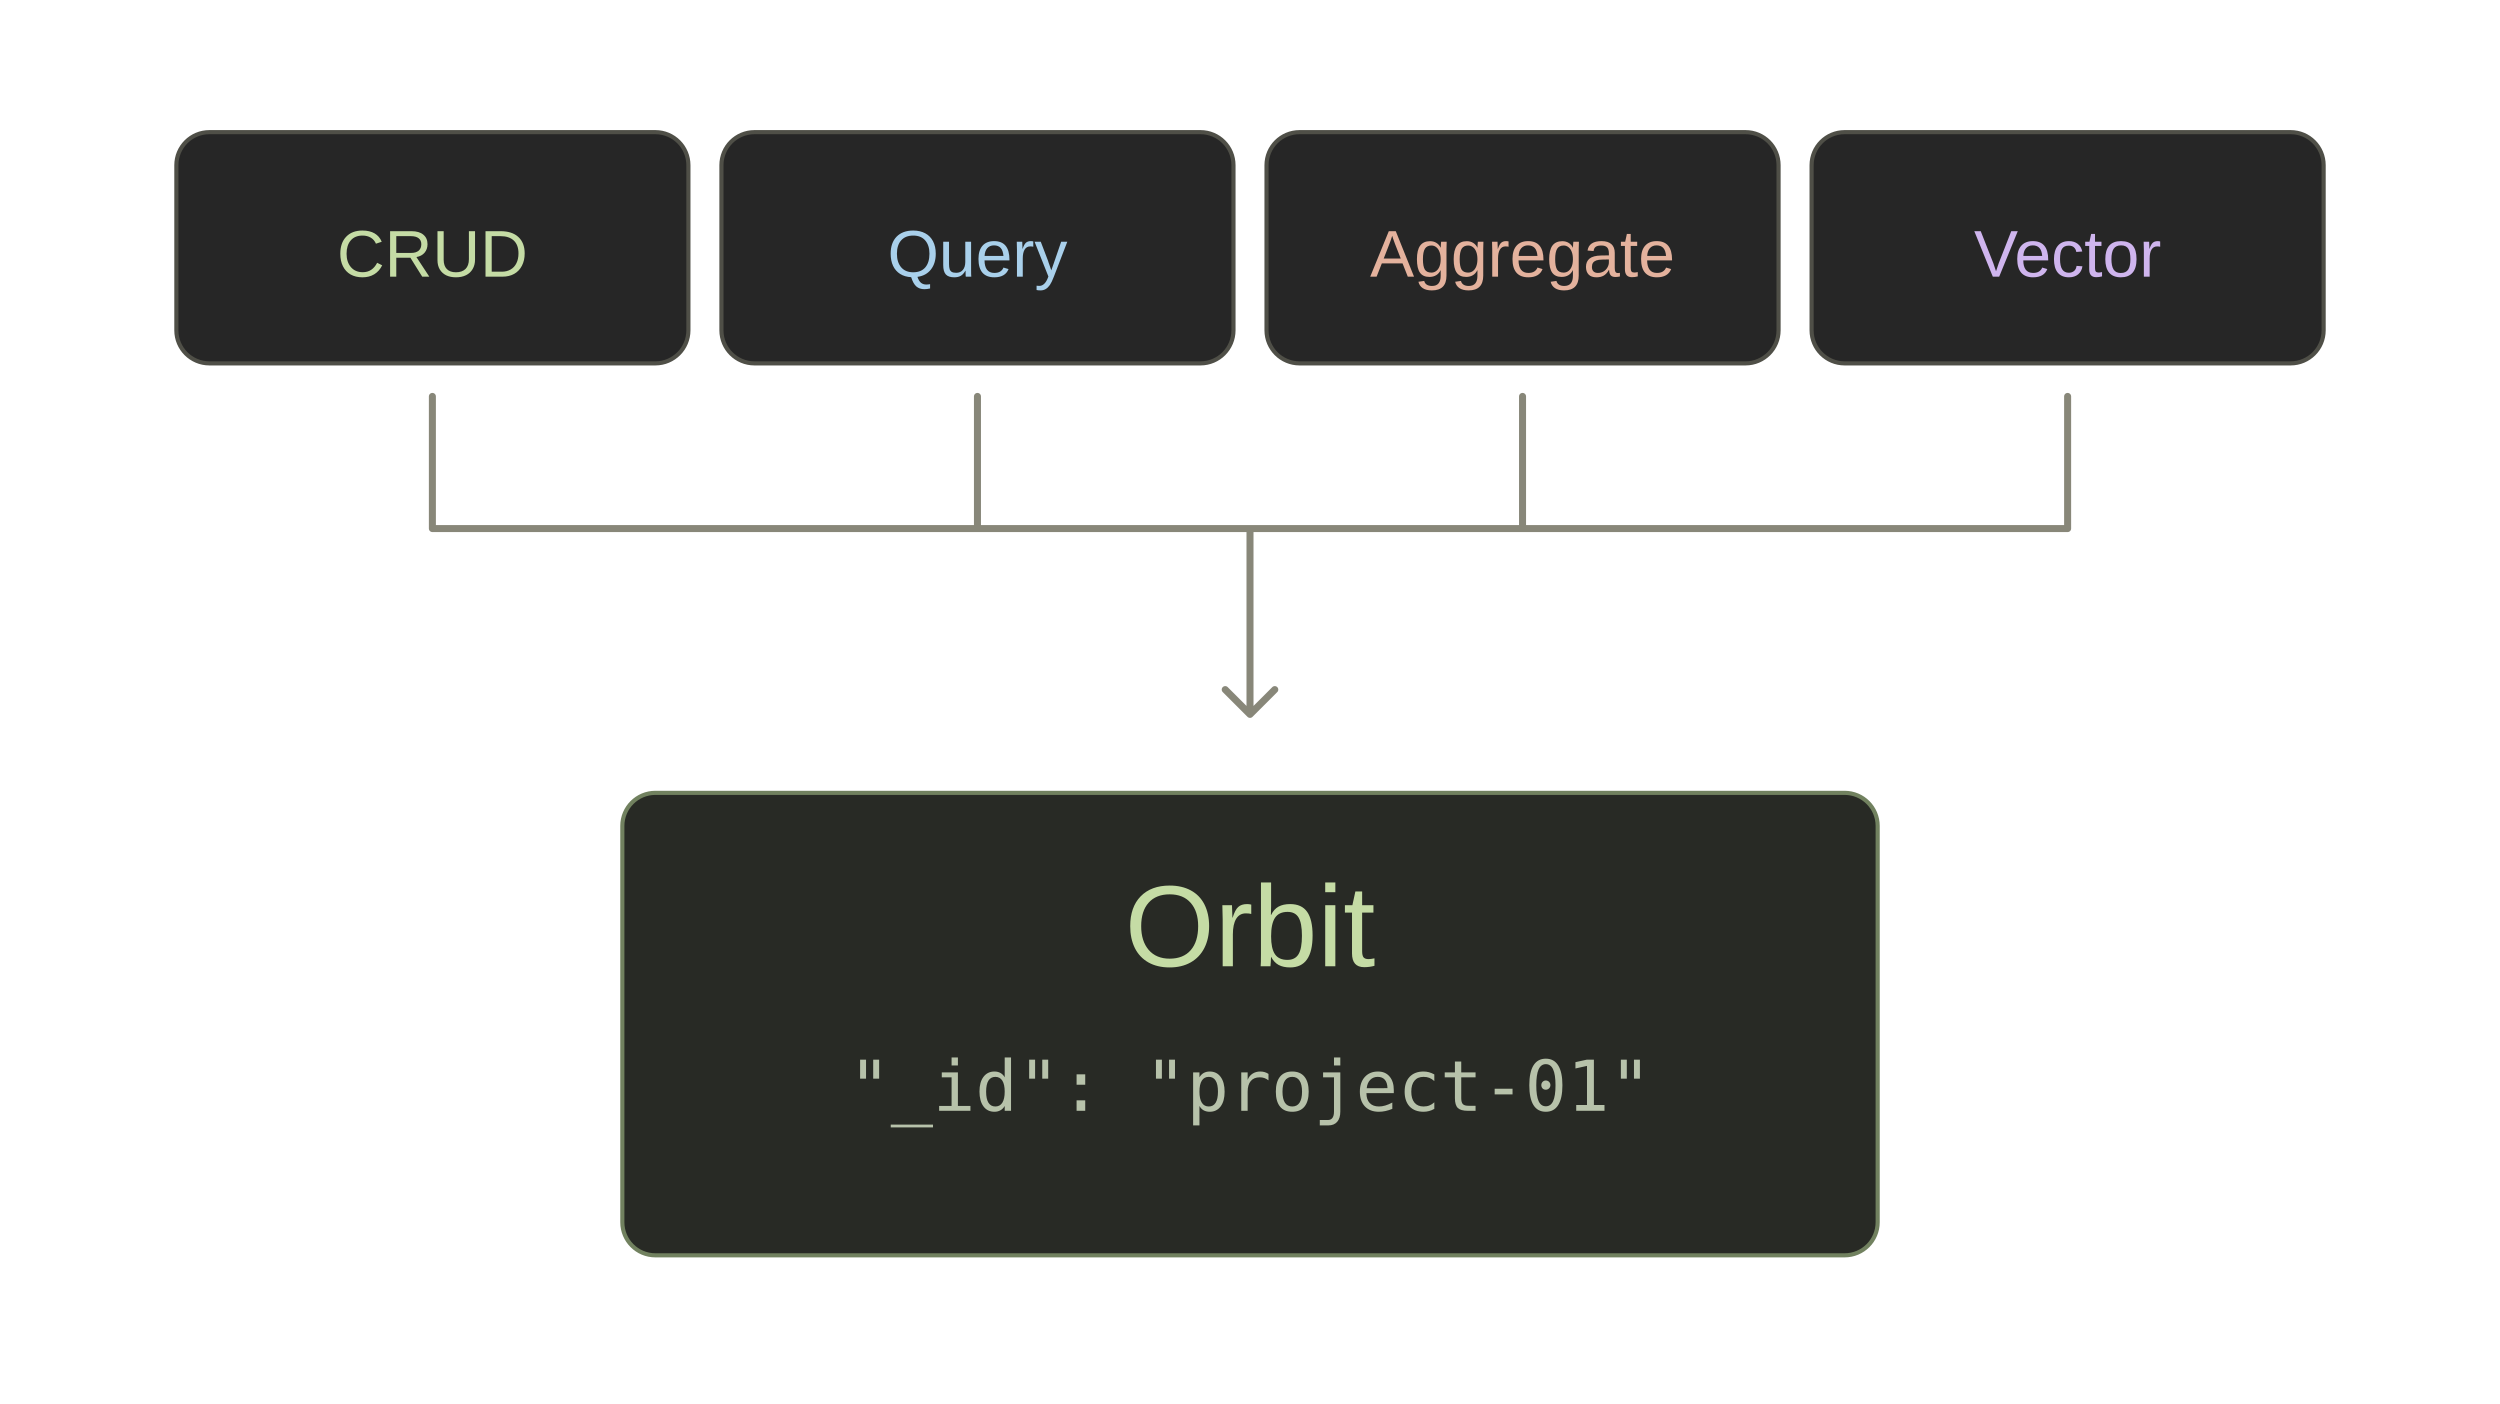
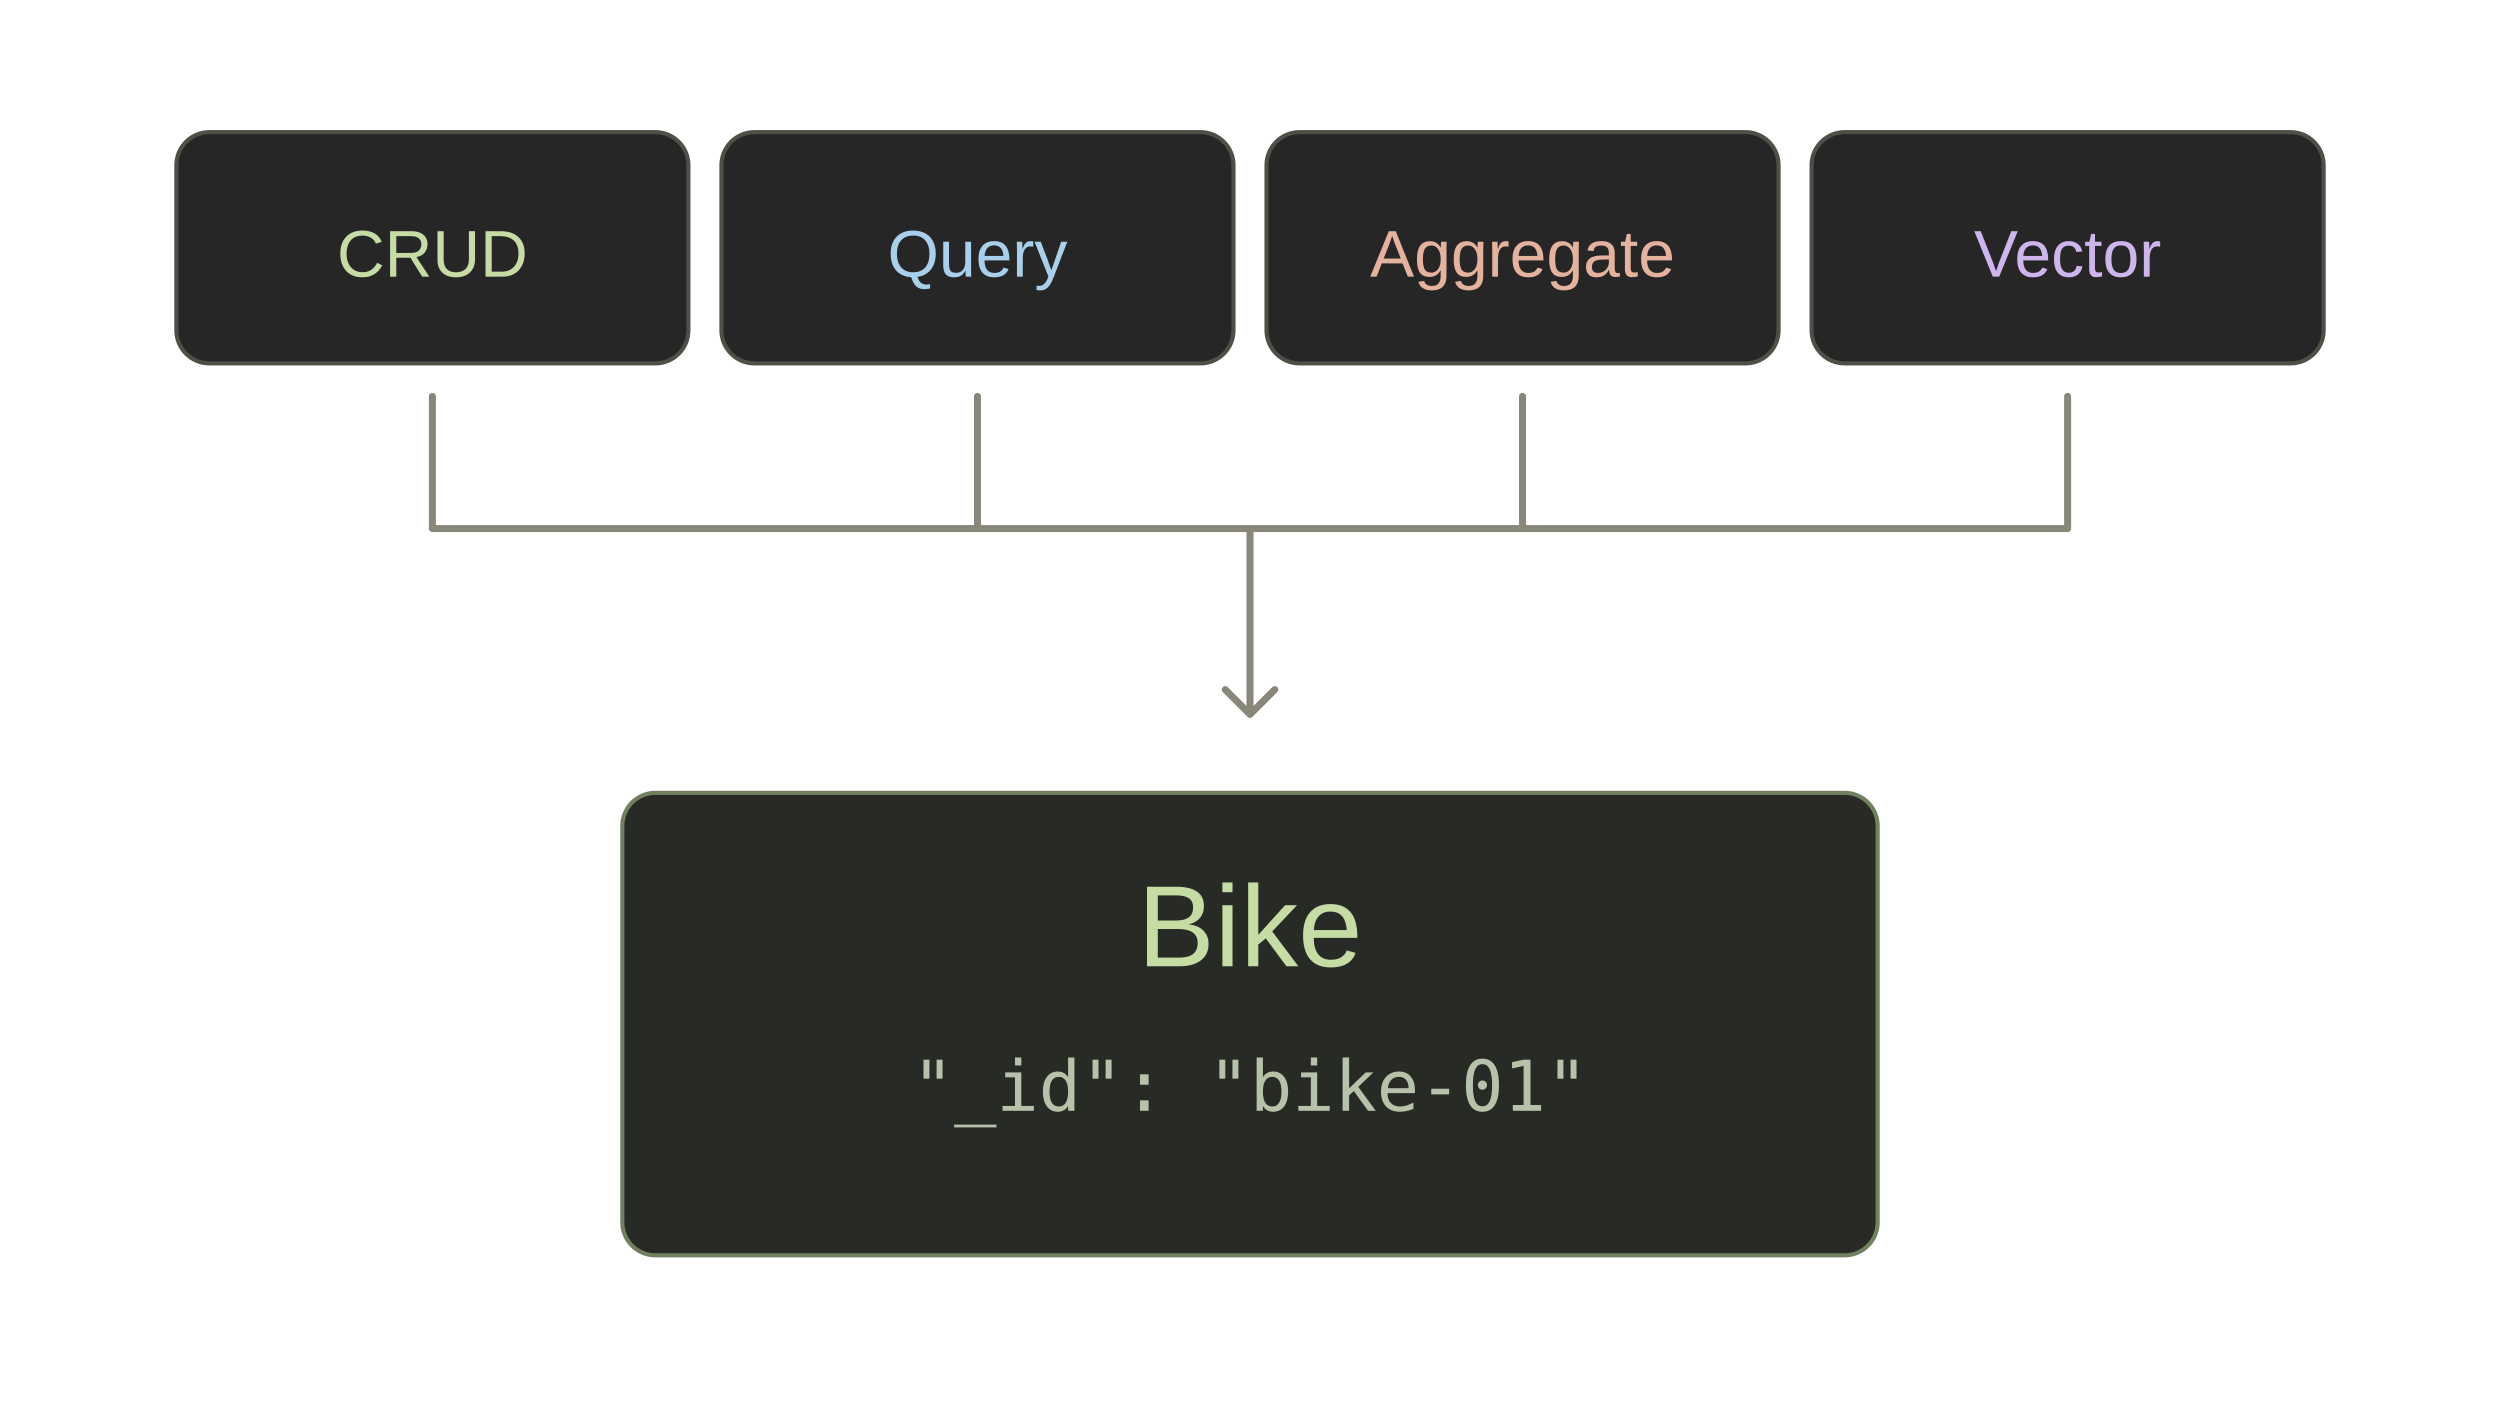
<svg xmlns="http://www.w3.org/2000/svg" class="learn-apis" width="100%" fill="none" font-family="Montserrat, Arial, sans-serif">
  <style>
    .learn-apis { aspect-ratio: 560 / 340; }
    .learn-apis-compact { display: none; }
    @media (max-width: 640px) {
      .learn-apis { aspect-ratio: 360 / 320; }
      .learn-apis-wide { display: none; }
      .learn-apis-compact { display: block; }
    }
  </style>
  <svg class="learn-apis-wide" viewBox="0 0 560 340" width="100%" height="100%" aria-hidden="true">
    <rect x="20" y="32" width="124" height="56" rx="8" fill="#262626" stroke="#4f4f47" />
    <text x="82" y="67" font-size="16" fill="#c5dca5" data-copy="architecture-diagram.crud" text-anchor="middle">CRUD</text>
    <rect x="152" y="32" width="124" height="56" rx="8" fill="#262626" stroke="#4f4f47" />
    <text x="214" y="67" font-size="16" fill="#a9d0eb" data-copy="architecture-diagram.query" text-anchor="middle">Query</text>
    <rect x="284" y="32" width="124" height="56" rx="8" fill="#262626" stroke="#4f4f47" />
    <text x="346" y="67" font-size="16" fill="#e4b29d" data-copy="architecture-diagram.aggregate" text-anchor="middle">Aggregate</text>
    <rect x="416" y="32" width="124" height="56" rx="8" fill="#262626" stroke="#4f4f47" />
    <text x="478" y="67" font-size="16" fill="#cfb5ee" data-copy="architecture-diagram.vector" text-anchor="middle">Vector</text>
    <path d="M82 96v32h396V96m-264 0v32m132-32v32M280 128v45m-6-6 6 6 6-6" stroke="#888779" stroke-width="1.7" stroke-linecap="round" stroke-linejoin="round" />
    <rect x="128" y="192" width="304" height="112" rx="8" fill="#282a25" stroke="#71815f" />
-     <text x="280" y="234" font-size="28" fill="#c5dca5" text-anchor="middle" data-copy="learn-diagrams.project-name">Orbit</text>
-     <text x="280" y="269" font-size="17" fill="#b7c2aa" text-anchor="middle" font-family="ui-monospace, SFMono-Regular, Consolas, monospace" data-copy="learn-diagrams.project-identity">"_id": "project-01"</text>
+     <text x="280" y="234" font-size="28" fill="#c5dca5" text-anchor="middle" data-copy="learn-diagrams.bike-name">Bike</text>
+     <text x="280" y="269" font-size="17" fill="#b7c2aa" text-anchor="middle" font-family="ui-monospace, SFMono-Regular, Consolas, monospace" data-copy="learn-diagrams.bike-identity">"_id": "bike-01"</text>
  </svg>
  <svg class="learn-apis-compact" viewBox="0 0 360 320" width="100%" height="100%" aria-hidden="true">
    <rect x="16" y="16" width="158" height="54" rx="6" fill="#262626" stroke="#4f4f47" />
    <text x="95" y="50" font-size="19" fill="#c5dca5" data-copy="architecture-diagram.crud" text-anchor="middle">CRUD</text>
    <rect x="186" y="16" width="158" height="54" rx="6" fill="#262626" stroke="#4f4f47" />
    <text x="265" y="50" font-size="19" fill="#a9d0eb" data-copy="architecture-diagram.query" text-anchor="middle">Query</text>
    <rect x="16" y="84" width="158" height="54" rx="6" fill="#262626" stroke="#4f4f47" />
    <text x="95" y="118" font-size="19" fill="#e4b29d" data-copy="architecture-diagram.aggregate" text-anchor="middle">Aggregate</text>
    <rect x="186" y="84" width="158" height="54" rx="6" fill="#262626" stroke="#4f4f47" />
    <text x="265" y="118" font-size="19" fill="#cfb5ee" data-copy="architecture-diagram.vector" text-anchor="middle">Vector</text>
    <path d="M95 146v18h170v-18m-85 18v31m-5-5 5 5 5-5" stroke="#888779" stroke-width="1.7" stroke-linecap="round" stroke-linejoin="round" />
    <rect x="54" y="212" width="252" height="92" rx="6" fill="#282a25" stroke="#71815f" />
-     <text x="180" y="247" font-size="26" fill="#c5dca5" text-anchor="middle" data-copy="learn-diagrams.project-name">Orbit</text>
-     <text x="180" y="280" font-size="16" fill="#b7c2aa" text-anchor="middle" font-family="ui-monospace, SFMono-Regular, Consolas, monospace" data-copy="learn-diagrams.project-identity">"_id": "project-01"</text>
+     <text x="180" y="247" font-size="26" fill="#c5dca5" text-anchor="middle" data-copy="learn-diagrams.bike-name">Bike</text>
+     <text x="180" y="280" font-size="16" fill="#b7c2aa" text-anchor="middle" font-family="ui-monospace, SFMono-Regular, Consolas, monospace" data-copy="learn-diagrams.bike-identity">"_id": "bike-01"</text>
  </svg>
</svg>
